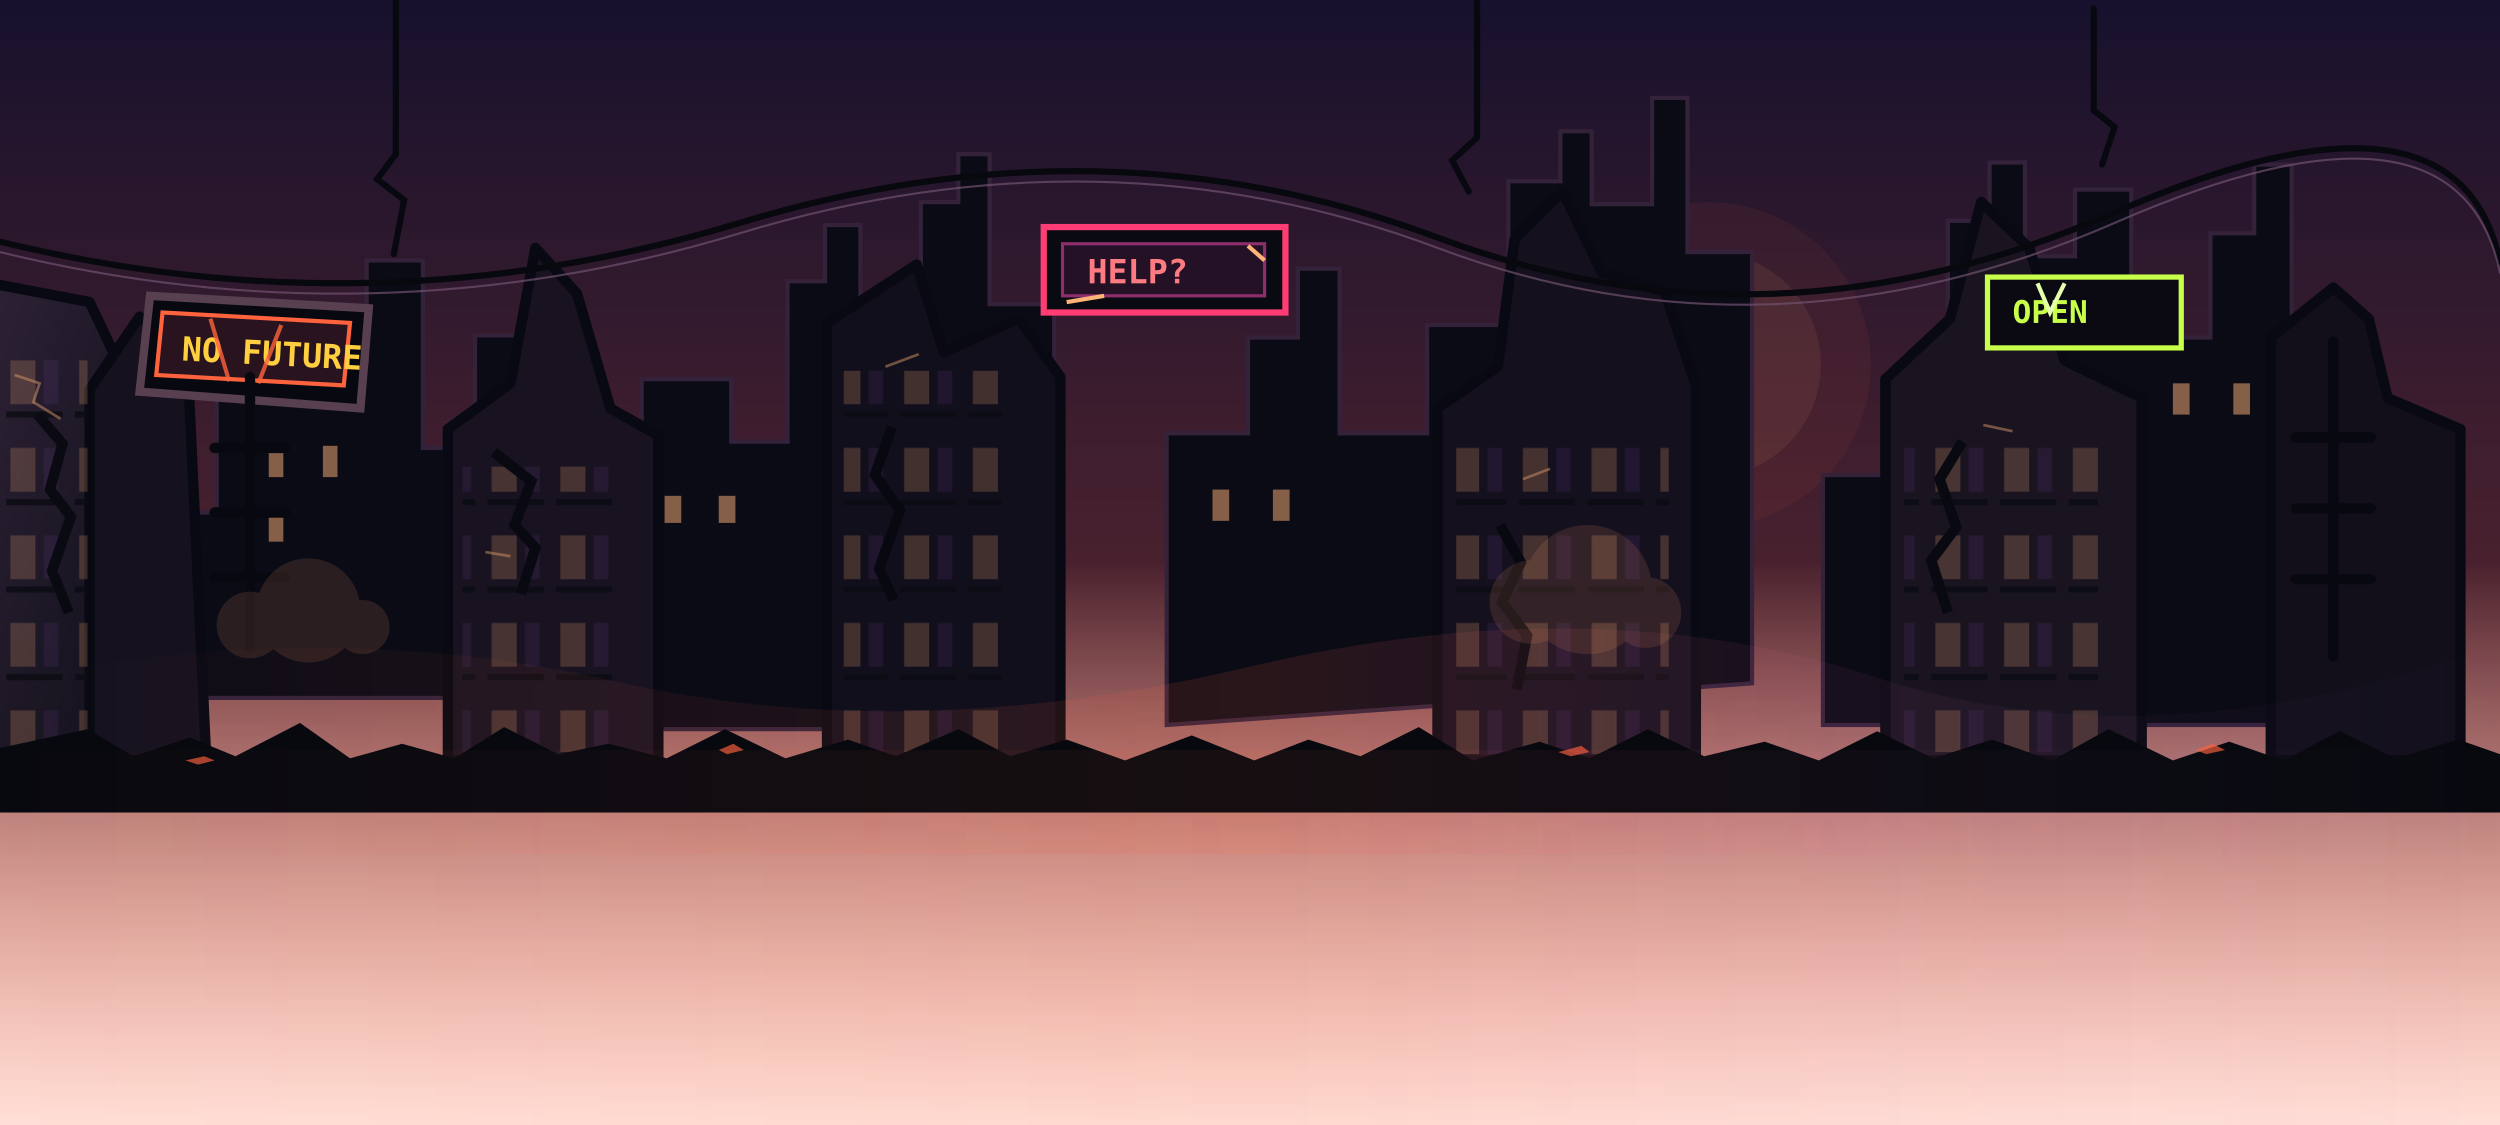
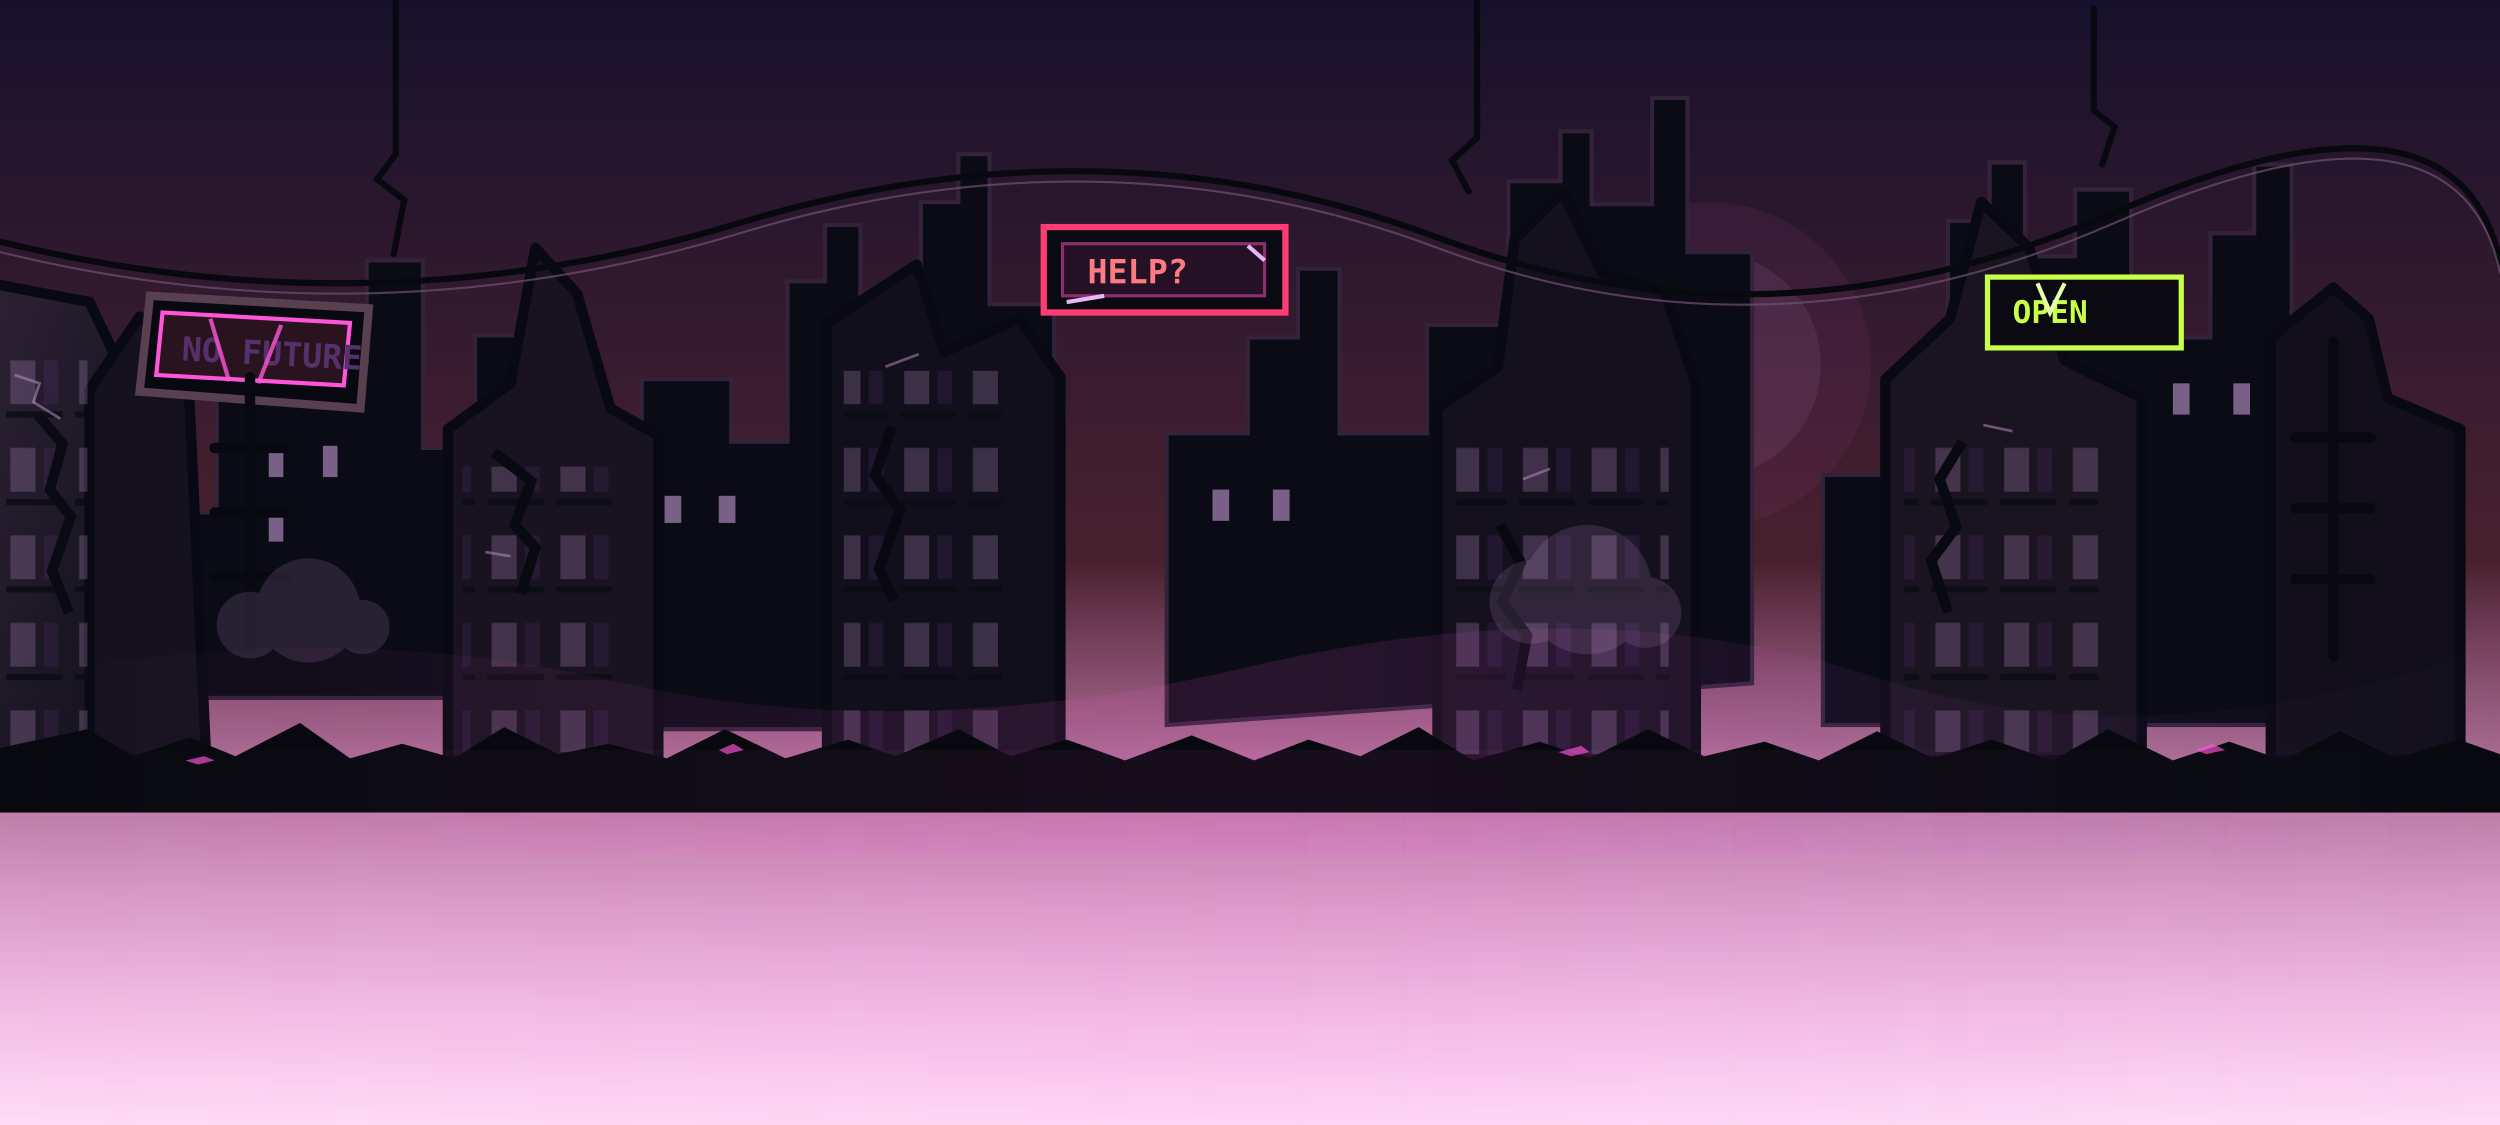
<svg xmlns="http://www.w3.org/2000/svg" viewBox="0 0 1200 540">
  <defs>
    <linearGradient id="sky" x1="0" y1="0" x2="0" y2="1">
      <stop stop-color="#17112d" />
      <stop offset=".5" stop-color="#49212e" />
-       <stop offset="1" stop-color="#ff633d" stop-opacity=".2" />
+       <stop offset="1" stop-color="#ff55d8" stop-opacity=".2" />
    </linearGradient>
    <linearGradient id="glass" x1="0" y1="0" x2="0" y2="1">
      <stop stop-color="#ffe0a1" />
-       <stop offset="1" stop-color="#ff633d" stop-opacity=".12" />
+       <stop offset="1" stop-color="#ff55d8" stop-opacity=".12" />
    </linearGradient>
    <linearGradient id="concrete" x1="0" y1="0" x2="1" y2="1">
      <stop stop-color="#302438" />
      <stop offset="1" stop-color="#100f1a" />
    </linearGradient>
    <linearGradient id="haze" x1="0" y1="0" x2="1" y2="0">
-       <stop stop-color="#ff633d" stop-opacity="0" />
-       <stop offset=".5" stop-color="#ff633d" stop-opacity=".15" />
+       <stop stop-color="#ff55d8" stop-opacity="0" />
+       <stop offset=".5" stop-color="#ff55d8" stop-opacity=".15" />
      <stop offset="1" stop-color="#bd67ff" stop-opacity="0" />
    </linearGradient>
    <pattern id="windows" width="33" height="42" patternUnits="userSpaceOnUse">
-       <rect x="5" y="5" width="12" height="21" fill="#ffb477" opacity=".25" />
+       <rect x="5" y="5" width="12" height="21" fill="#e8b5f5" opacity=".25" />
      <rect x="21" y="5" width="7" height="21" fill="#bd67ff" opacity=".1" />
      <path d="M3 31h27" stroke="#0a0b12" stroke-width="3" />
    </pattern>
  </defs>
  <rect width="1200" height="540" fill="url(#sky)" />
-   <circle cx="820" cy="175" r="78" fill="#ff654a" opacity=".06" />
-   <circle cx="820" cy="175" r="54" fill="#ffb477" opacity=".08" />
+   <circle cx="820" cy="175" r="78" fill="#ff55d8" opacity=".06" />
+   <circle cx="820" cy="175" r="54" fill="#e8b5f5" opacity=".08" />
  <g fill="#0b0b16" stroke="#33223a" stroke-width="2">
    <path d="M0 335V220h50v-35h20v61h34v-90h38v18h34v-49h27v90h25v-54h42v174z" />
    <path d="M250 350V247h34v-25h24v-40h43v30h27v-77h18v-27h17v39h29v-50h18v-23h15v72h31v204z" />
    <path d="M560 348V208h39v-46h24v-33h20v79h42v-52h39v-69h25v-24h15v35h29v-51h17v74h31v207z" />
    <path d="M875 348V228h38v-42h22v-80h20v-28h17v45h24v-32h27v71h38v-50h21v-33h18v72h33v197z" />
  </g>
-   <g fill="#ffb477" opacity=".5">
+   <g fill="#e8b5f5" opacity=".5">
    <path d="M16 244h7v13h-7zM37 244h7v13h-7zM16 273h7v13h-7zM37 273h7v13h-7zM129 214h7v15h-7zM155 214h7v15h-7zM129 245h7v15h-7zM319 238h8v13h-8zM345 238h8v13h-8zM414 171h7v14h-7zM443 171h7v14h-7zM582 235h8v15h-8zM611 235h8v15h-8zM735 167h8v15h-8zM764 167h8v15h-8zM904 254h8v14h-8zM930 254h8v14h-8zM1043 184h8v15h-8zM1072 184h8v15h-8zM1143 218h8v15h-8z" />
  </g>
  <g stroke="#080912" stroke-width="5" stroke-linejoin="round">
    <path d="M-20 365V133l63 12 18 38 0 182z" fill="url(#concrete)" />
    <path d="M43 365V187l24-35 23 21 9 192z" fill="#15111f" />
    <path d="M215 365V206l30-22 12-65 20 22 16 55 23 13v156z" fill="#191321" />
    <path d="M397 365V155l43-28 13 42 36-16 20 28v184z" fill="#120f1c" />
    <path d="M690 365V196l29-20 8-61 23-23 19 39 30 9 15 45v180z" fill="#15101e" />
    <path d="M905 365V182l31-29 15-56 23 22 17 54 37 18v174z" fill="#1a1421" />
    <path d="M1090 365V162l30-24 17 15 9 38 35 15v159z" fill="#120f1b" />
  </g>
  <g opacity=".8">
    <path d="M0 160h42v203H0z" fill="url(#windows)" />
    <path d="M222 224h72v137h-72z" fill="url(#windows)" />
    <path d="M405 178h76v183h-76z" fill="url(#windows)" />
    <path d="M699 209h102v153H699z" fill="url(#windows)" />
    <path d="M914 201h93v160h-93z" fill="url(#windows)" />
    <path d="m18 199 12 14-6 22 10 13-9 26 8 20m204-77 18 14-8 21 10 11-7 22m178-80-8 23 12 17-10 28 7 15m291-36 10 18-9 19 12 16-5 26m214-119-11 18 8 23-12 16 8 25" fill="none" stroke="#05060d" stroke-width="5" />
-     <path d="m7 180 12 4-3 9 13 8m204 64 12 2m180-91 16-6m290 60 13-5m208-21 14 3" fill="none" stroke="#ffb477" stroke-width="1.3" opacity=".5" />
+     <path d="m7 180 12 4-3 9 13 8m204 64 12 2m180-91 16-6m290 60 13-5m208-21 14 3" fill="none" stroke="#e8b5f5" stroke-width="1.3" opacity=".5" />
  </g>
  <path d="M72 142 177 148 173 196 67 188z" fill="#080910" stroke="#594050" stroke-width="4" />
-   <path d="m78 150 90 5-3 30-90-5z" fill="#28131f" stroke="#ff633d" stroke-width="2" />
-   <text x="87" y="173" fill="#ffcf3f" font-family="monospace" font-size="16" font-weight="900" transform="rotate(3 87 173)">NO FUTURE</text>
-   <path d="m101 153 9 30m25-27-11 28" stroke="#ff633d" stroke-width="2" opacity=".8" />
+   <path d="m78 150 90 5-3 30-90-5z" fill="#28131f" stroke="#ff55d8" stroke-width="2" />
+   <text x="87" y="173" fill="#56306b" font-family="monospace" font-size="16" font-weight="900" transform="rotate(3 87 173)">NO FUTURE</text>
+   <path d="m101 153 9 30m25-27-11 28" stroke="#ff55d8" stroke-width="2" opacity=".8" />
  <path d="M501 109h116v41H501z" fill="#0a0a12" stroke="#ff3c73" stroke-width="3" />
  <path d="M510 117h97v25h-97z" fill="#241126" stroke="#8f2e6d" stroke-width="1.5" />
  <text x="522" y="136" fill="#ff7b82" font-family="monospace" font-size="16" font-weight="900">HELP?</text>
-   <path d="m512 145 18-3m69-24 8 7" stroke="#ffb477" stroke-width="2" />
+   <path d="m512 145 18-3m69-24 8 7" stroke="#e8b5f5" stroke-width="2" />
  <path d="M954 133h93v34h-93z" fill="#0b0a12" stroke="#c8ff49" stroke-width="2.5" />
  <text x="966" y="155" fill="#c8ff49" font-family="monospace" font-size="15" font-weight="900">OPEN</text>
  <path d="m978 136 6 14 7-14" fill="none" stroke="#e6ffad" stroke-width="2" />
  <g fill="none" stroke-linecap="round">
    <path d="M0 116Q180 160 355 107T690 114T1015 102T1200 126" stroke="#08080f" stroke-width="3" />
    <path d="M0 121Q180 165 355 112T690 119T1015 107T1200 131" stroke="#71516f" stroke-width="1" opacity=".7" />
    <path d="M190 0v74l-9 12 13 10-5 26m520-122v66l-12 11 8 15m300-88v49l10 8-6 18" stroke="#080910" stroke-width="3" />
    <path d="M120 181v130m-17-96h34m-34 31h34m-34 31h34M1120 164v151m-18-105h36m-36 34h36m-36 34h36" stroke="#080810" stroke-width="5" />
  </g>
  <path d="M0 327Q155 295 295 327T600 320T900 325T1200 309V410H0Z" fill="url(#haze)" opacity=".8" />
-   <g fill="#ff9c67" opacity=".13">
+   <g fill="#e8b5f5" opacity=".13">
    <circle cx="120" cy="300" r="16" />
    <circle cx="148" cy="293" r="25" />
    <circle cx="174" cy="301" r="13" />
    <circle cx="735" cy="289" r="20" />
    <circle cx="762" cy="283" r="31" />
    <circle cx="790" cy="294" r="17" />
  </g>
  <path d="M0 359 42 350 64 363 91 354 113 363 144 347 168 364 193 357 218 364 242 349 268 362 292 357 320 364 348 350 377 364 407 355 430 363 460 350 485 363 512 355 540 365 572 353 602 365 628 355 653 363 681 349 707 365 739 356 763 364 791 350 818 363 847 356 873 365 901 351 928 364 956 355 985 365 1012 350 1043 365 1070 356 1096 365 1123 351 1150 364 1180 355 1200 362V390H0Z" fill="#08090f" />
-   <g fill="#ff633d" opacity=".65">
+   <g fill="#ff55d8" opacity=".65">
    <path d="m89 365 9-2 5 2-8 2zM345 360l7-3 5 3-8 2zM748 361l11-3 4 3-9 2zM1054 360l8-3 6 3-9 2z" />
  </g>
  <rect y="360" width="1200" height="180" fill="url(#haze)" opacity=".4" />
</svg>
